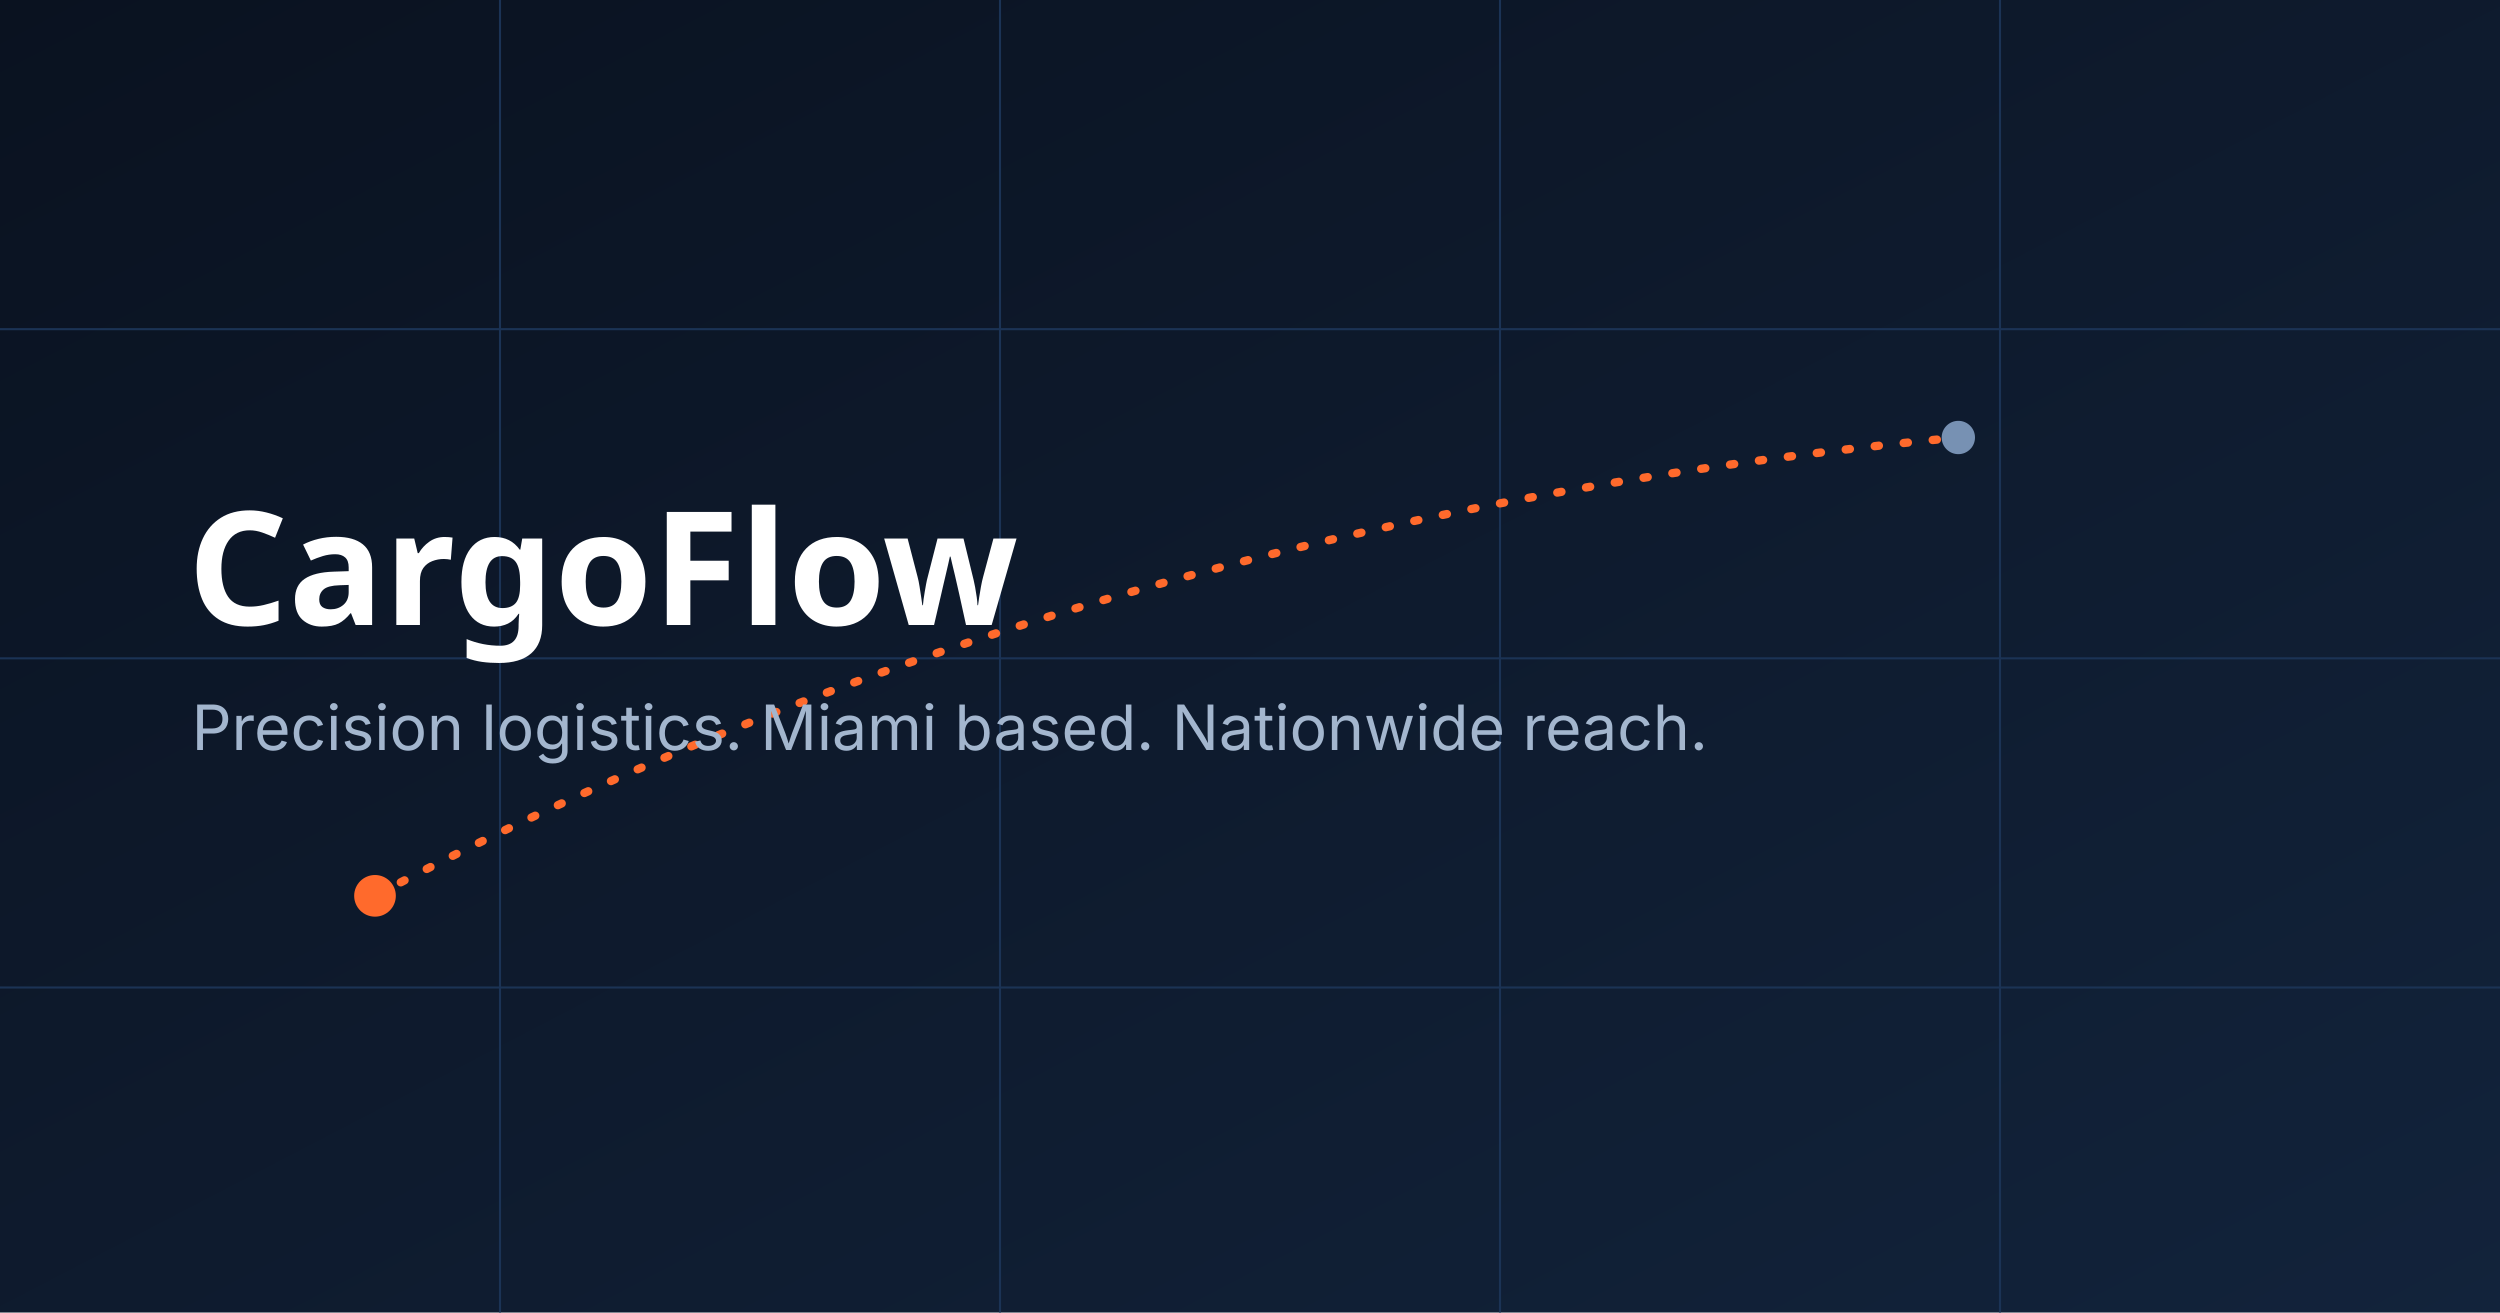
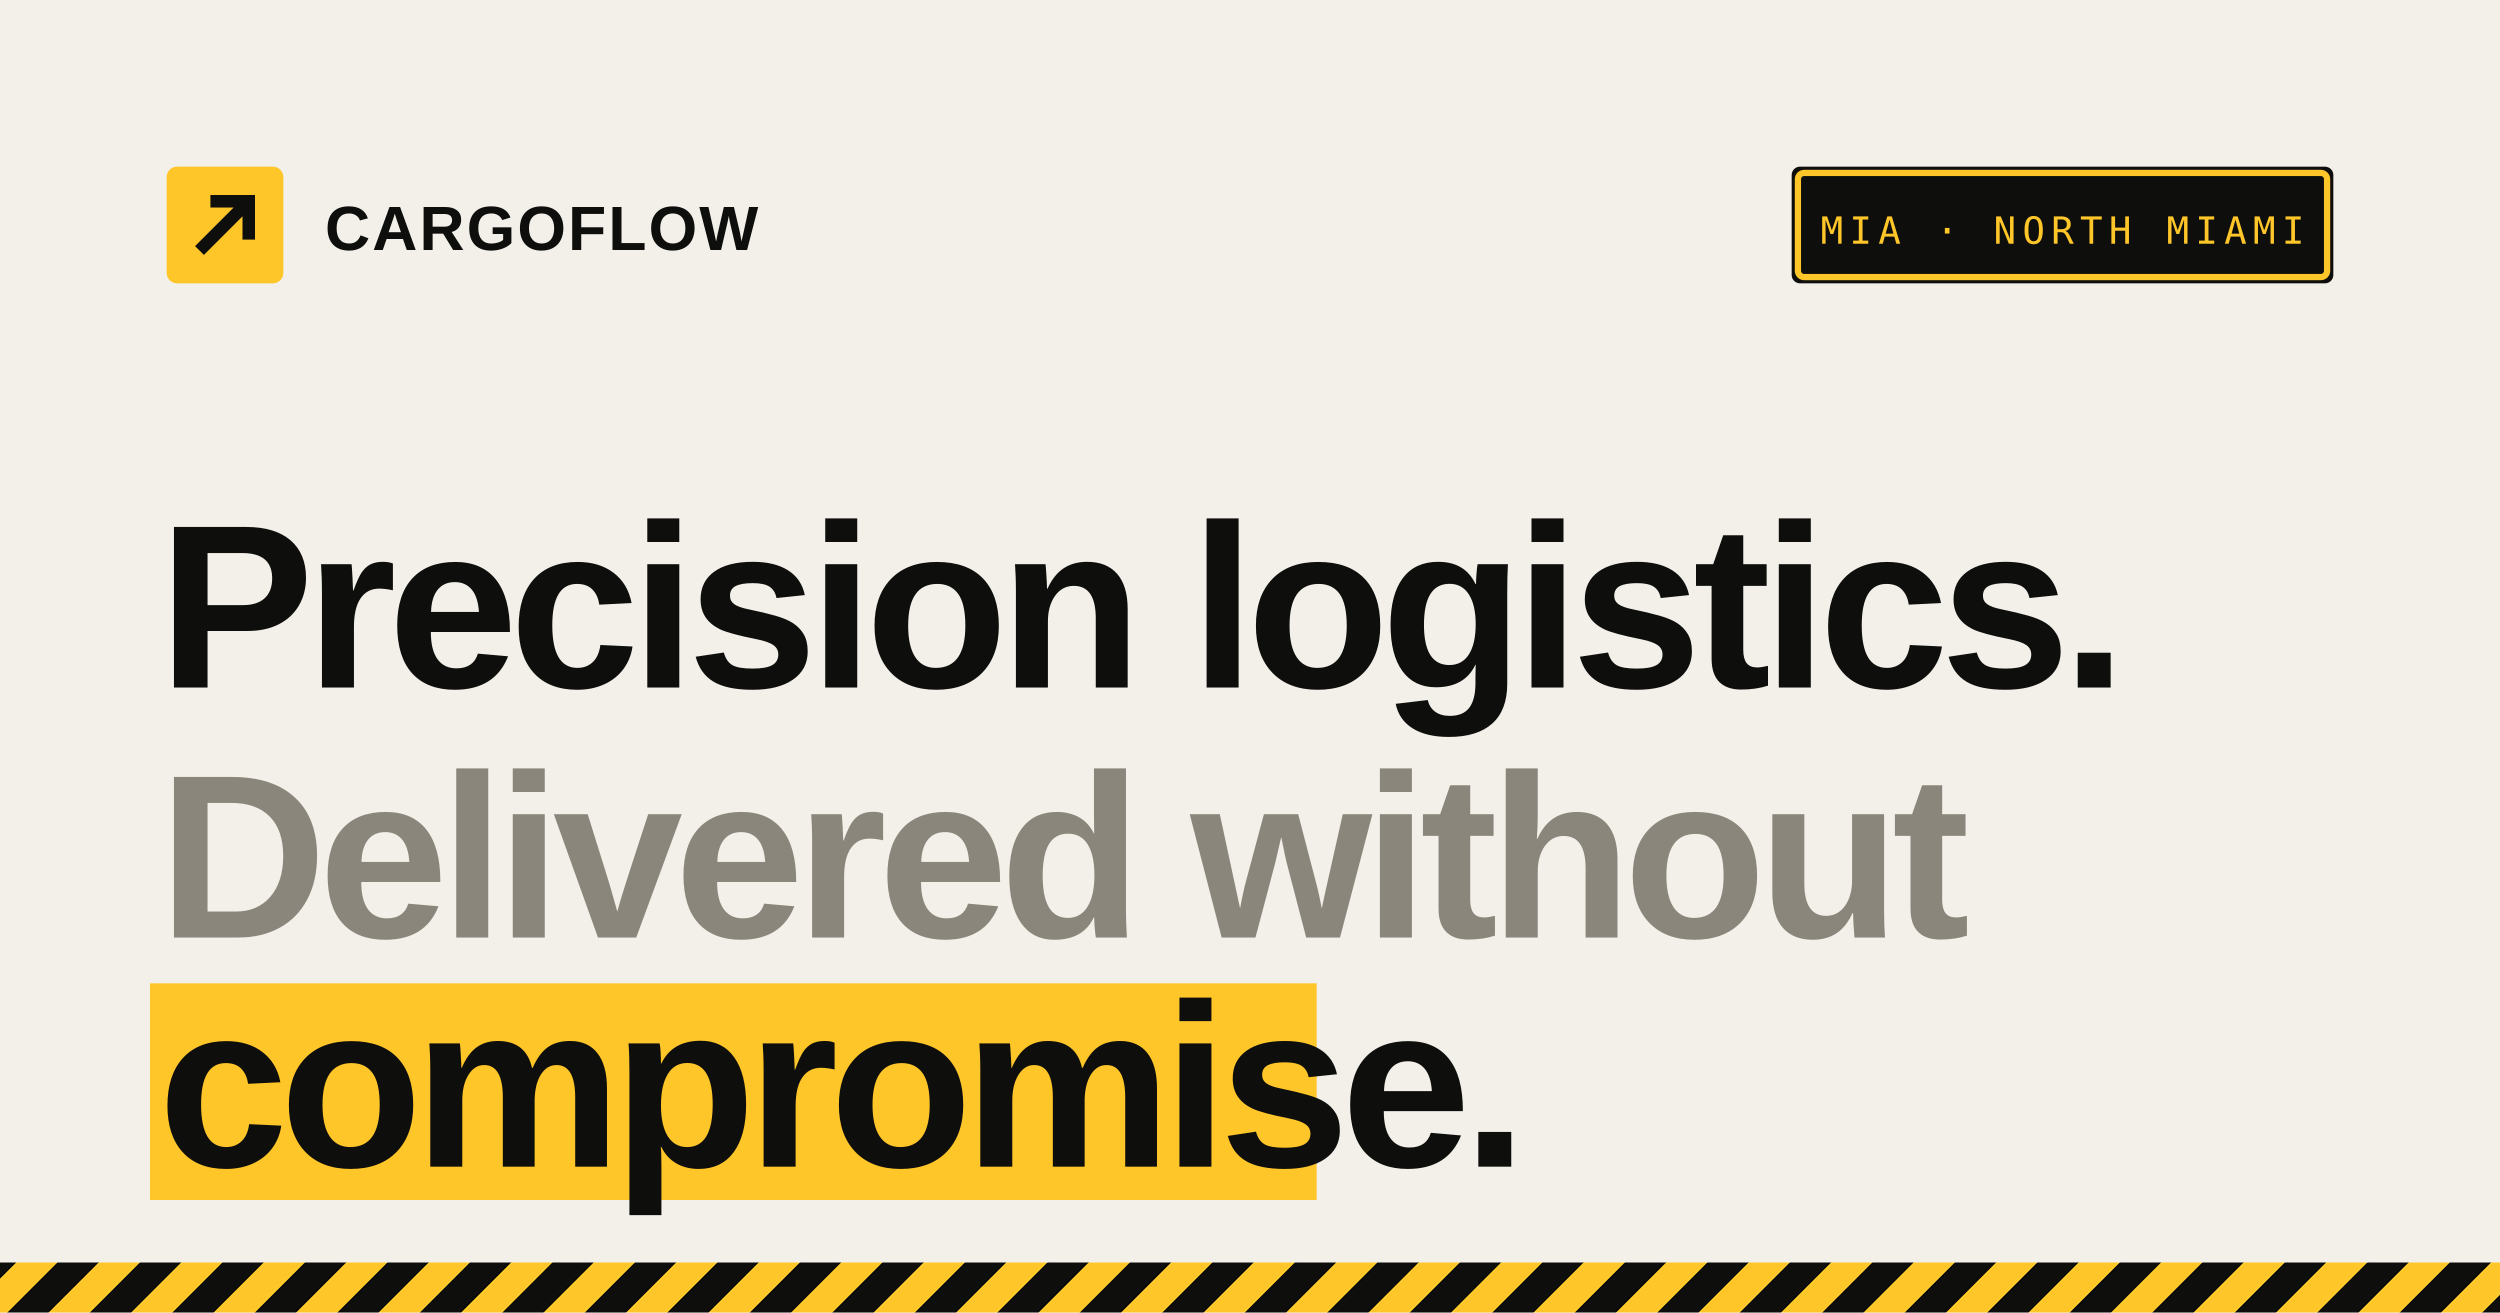
<svg xmlns="http://www.w3.org/2000/svg" viewBox="0 0 1200 630" width="1200" height="630">
  <defs>
-     <linearGradient id="bg" x1="0" y1="0" x2="1" y2="1">
-       <stop offset="0" stop-color="#0A1220" />
-       <stop offset="1" stop-color="#12233B" />
-     </linearGradient>
+     <pattern id="hatch" width="28" height="28" patternUnits="userSpaceOnUse" patternTransform="rotate(45)">
+       <rect width="14" height="28" fill="#0E0E0C" />
+       <rect x="14" width="14" height="28" fill="#FFC629" />
+     </pattern>
  </defs>
-   <rect width="1200" height="630" fill="url(#bg)" />
-   <g stroke="#1B3355" stroke-width="1">
-     <path d="M0 158h1200M0 316h1200M0 474h1200M240 0v630M480 0v630M720 0v630M960 0v630" />
+   <rect width="1200" height="630" fill="#F2F0E9" />
+   <rect y="606" width="1200" height="24" fill="url(#hatch)" />
+   <g transform="translate(80 80)">
+     <rect width="56" height="56" rx="5" fill="#FFC629" />
+     <path d="M15.75 40.25 38.5 17.5M21 16.6h18.4V35" fill="none" stroke="#0E0E0C" stroke-width="6" />
+     <text x="76" y="40" font-family="Archivo, Arial, sans-serif" font-size="30" font-weight="800" letter-spacing="1" fill="#0E0E0C">CARGOFLOW</text>
  </g>
-   <path d="M180 430 Q520 250 940 210" fill="none" stroke="#FF6A2C" stroke-width="4" stroke-dasharray="2 12" stroke-linecap="round" />
-   <circle cx="180" cy="430" r="10" fill="#FF6A2C" />
-   <circle cx="940" cy="210" r="8" fill="#7791B3" />
-   <text x="90" y="300" font-family="'Space Grotesk',sans-serif" font-size="76" font-weight="700" fill="#FFFFFF">CargoFlow</text>
-   <text x="92" y="360" font-family="Inter,sans-serif" font-size="30" fill="#A3B6CE">Precision logistics. Miami based. Nationwide reach.</text>
+   <text x="76" y="330" font-family="Archivo, Arial, sans-serif" font-size="112" font-weight="600" letter-spacing="-4" fill="#0E0E0C">Precision logistics.</text>
+   <text x="76" y="450" font-family="Archivo, Arial, sans-serif" font-size="112" font-weight="600" letter-spacing="-4" fill="#8A867B">Delivered without</text>
+   <rect x="72" y="472" width="560" height="104" fill="#FFC629" />
+   <text x="76" y="560" font-family="Archivo, Arial, sans-serif" font-size="112" font-weight="600" letter-spacing="-4" fill="#0E0E0C">compromise.</text>
+   <g transform="translate(860 80)">
+     <rect width="260" height="56" rx="4" fill="#0E0E0C" />
+     <rect x="3" y="3" width="254" height="50" rx="3" fill="none" stroke="#FFC629" stroke-width="3" />
+     <text x="130" y="37" text-anchor="middle" font-family="IBM Plex Mono, monospace" font-size="18" font-weight="500" letter-spacing="3" fill="#FFC629">MIA · NORTH MIAMI</text>
+   </g>
</svg>
